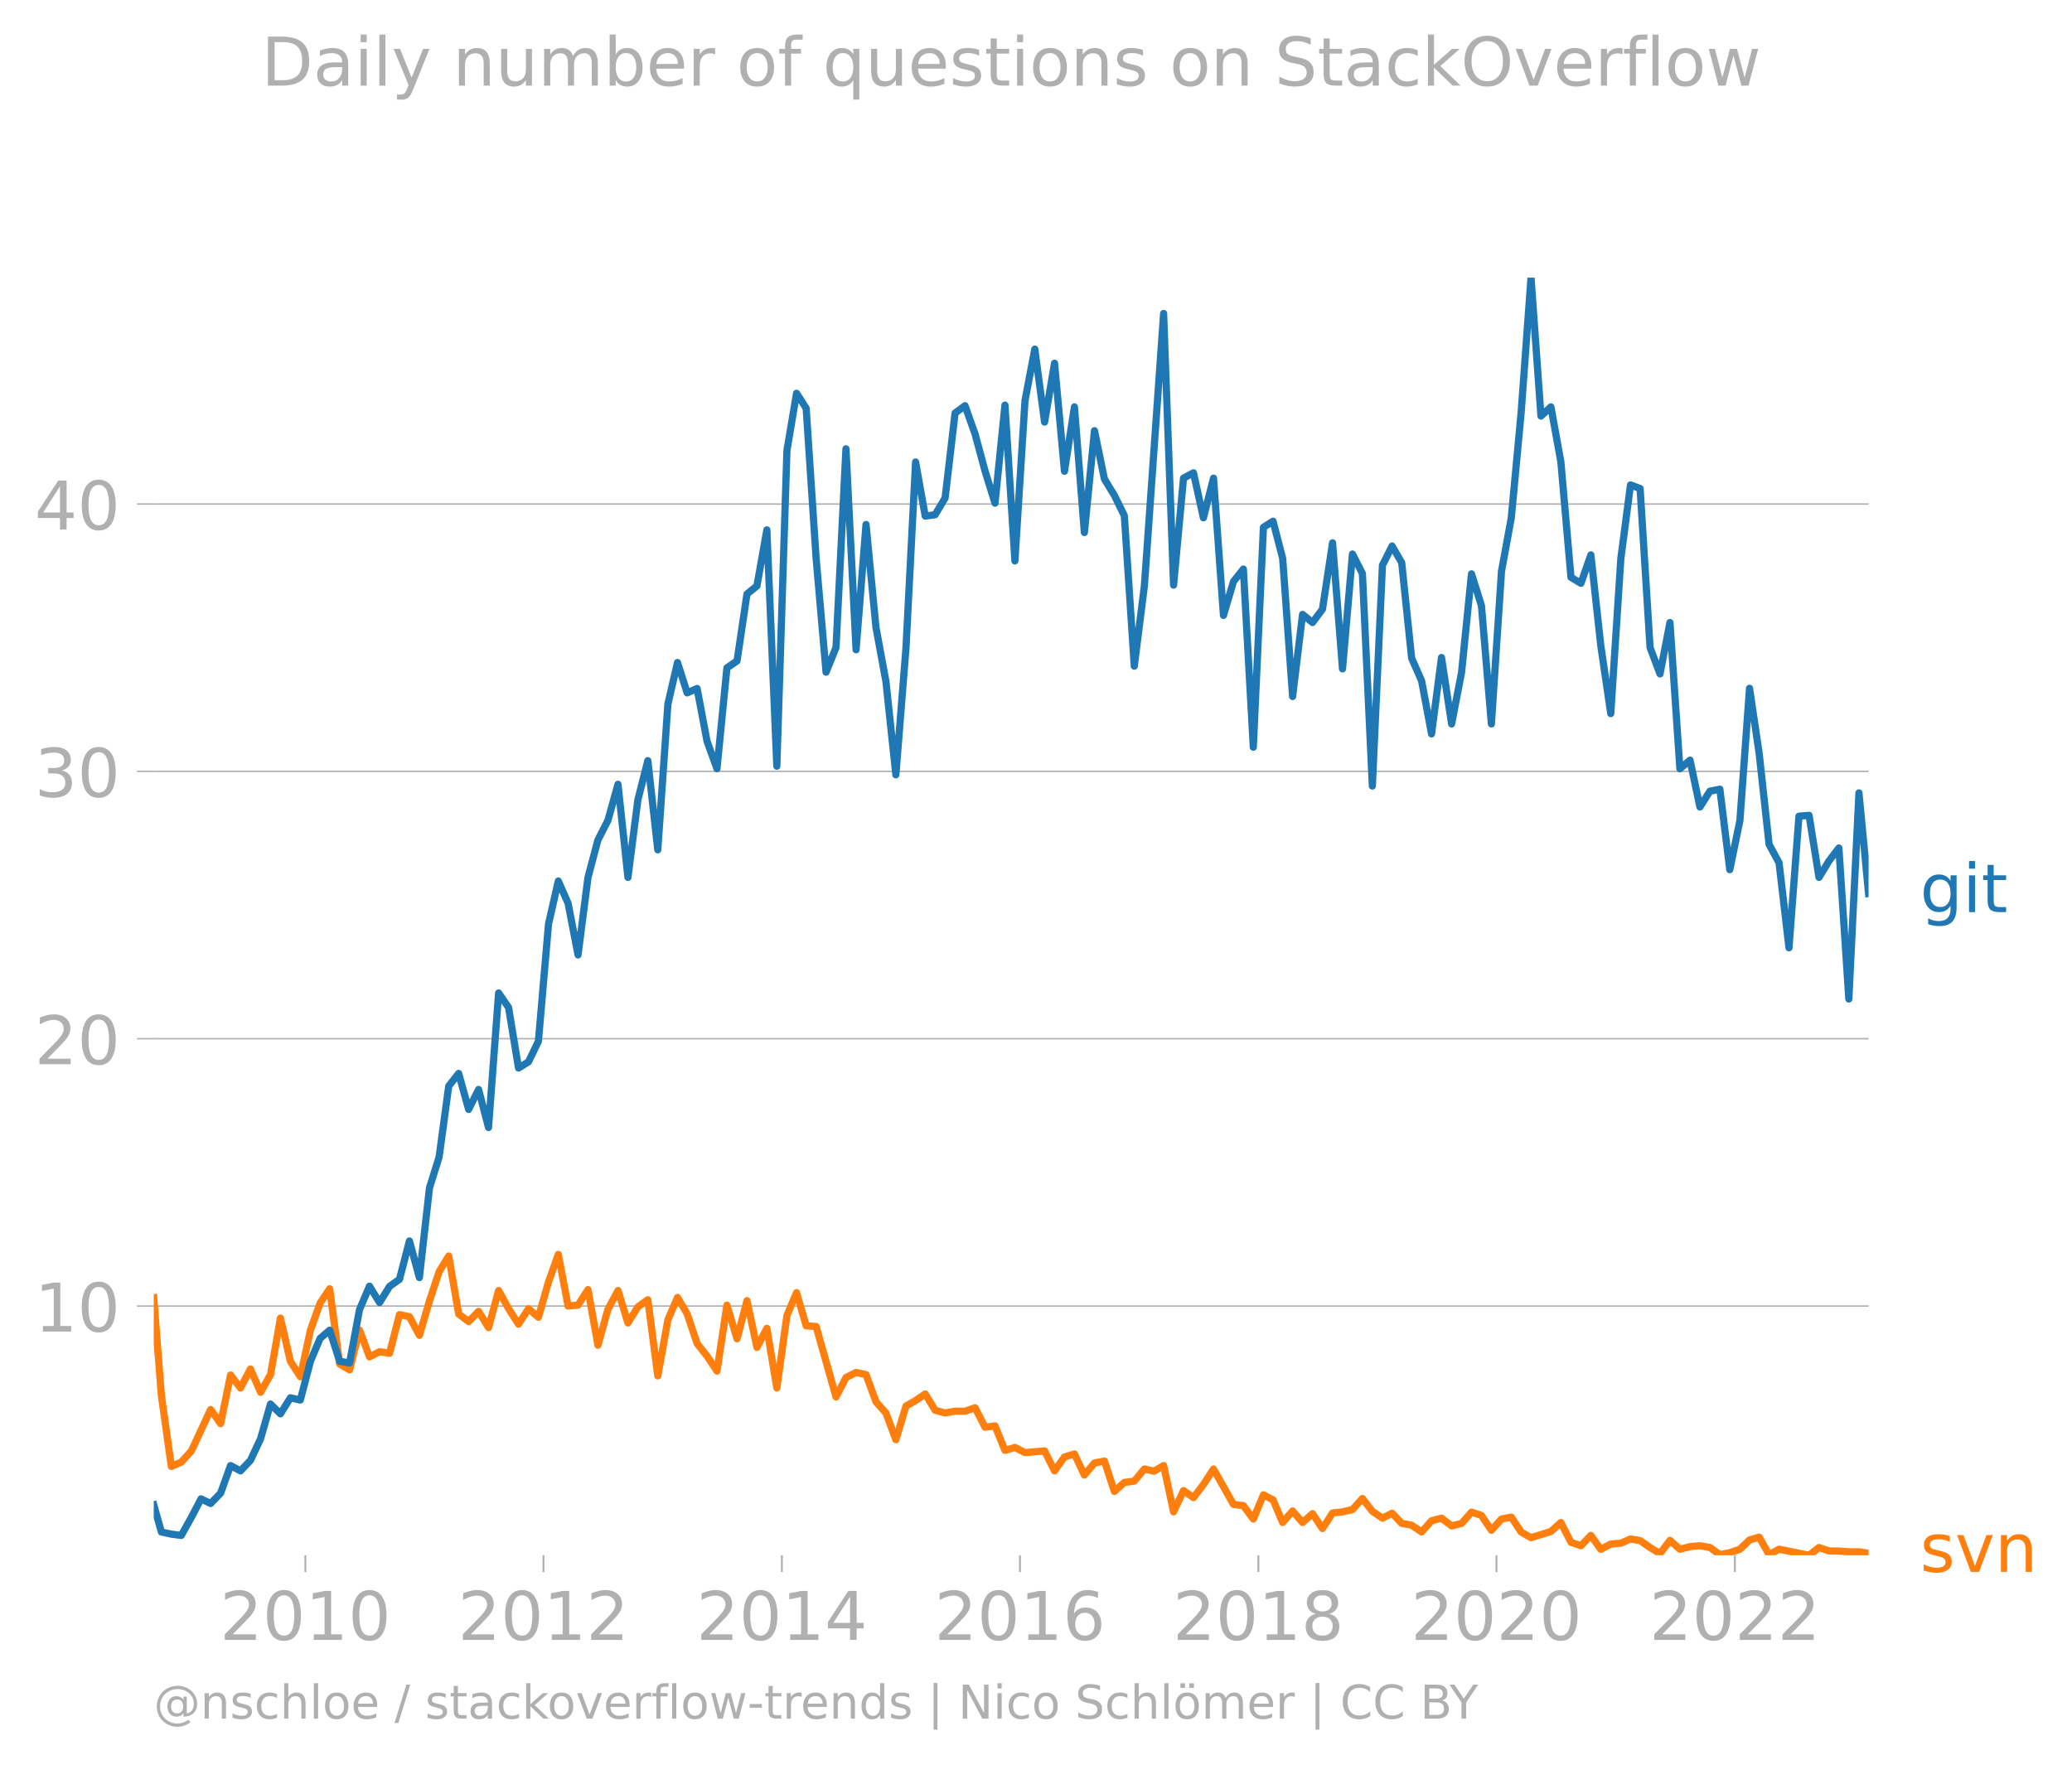
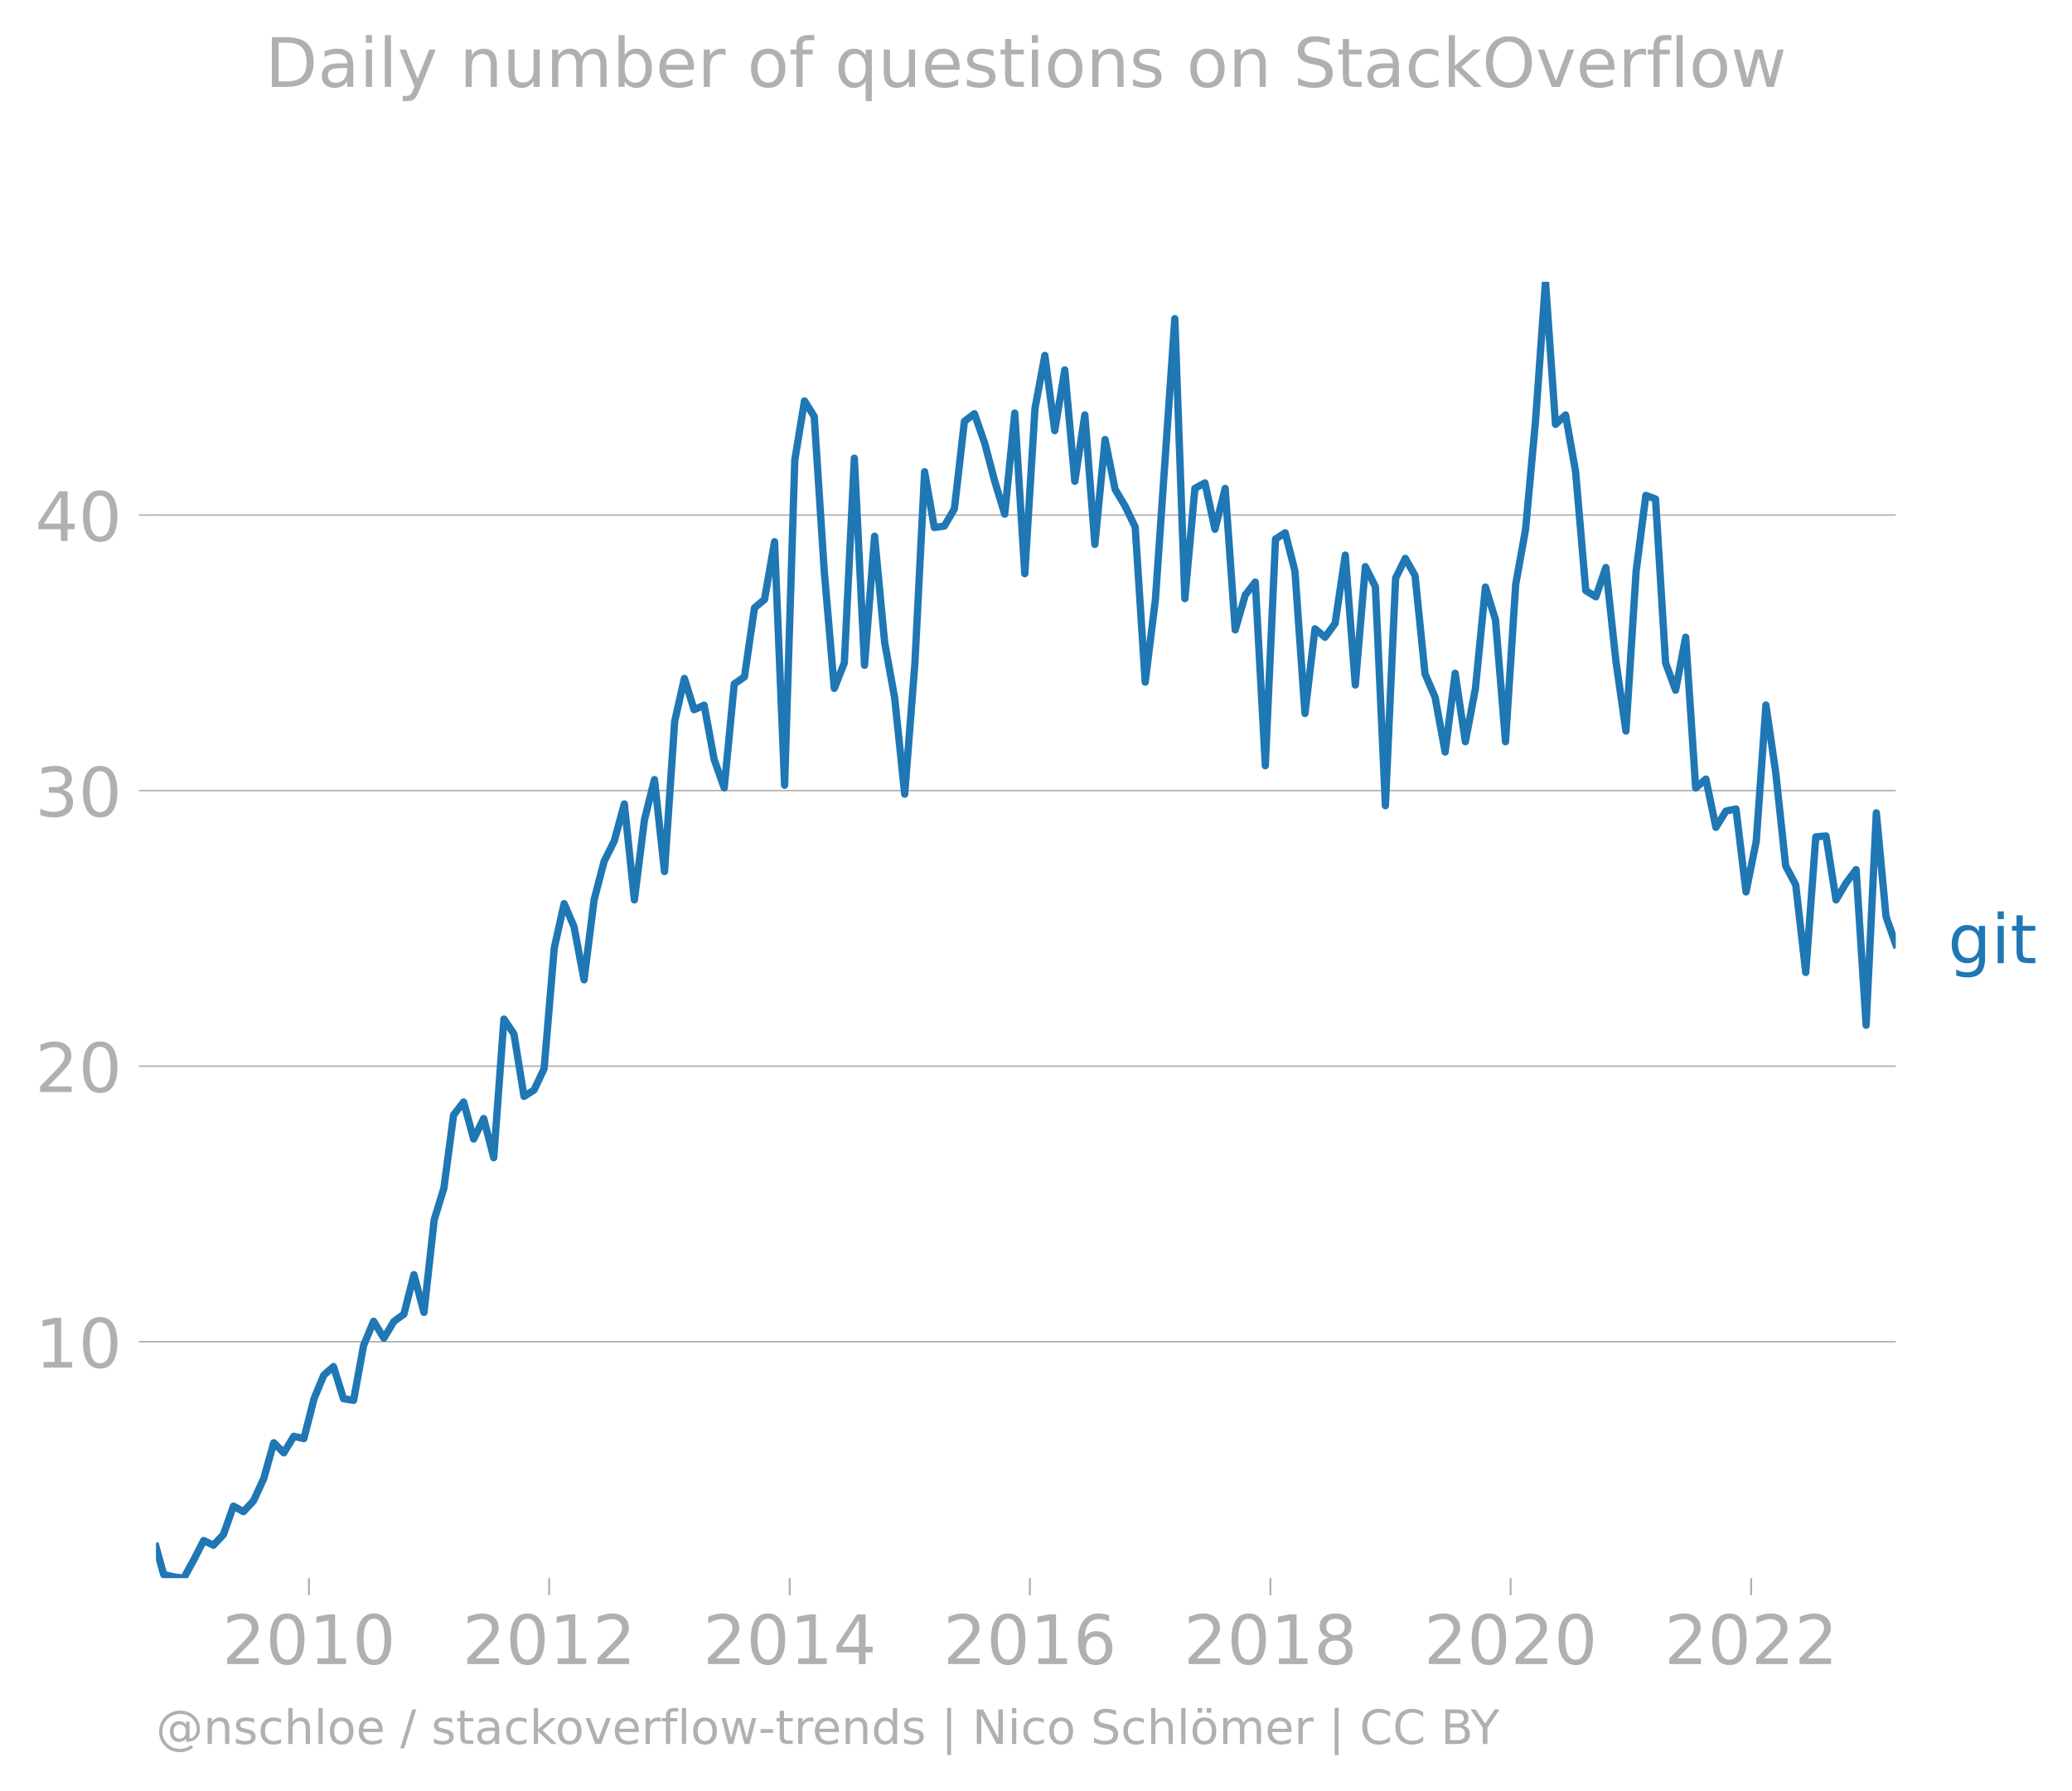
- <svg xmlns="http://www.w3.org/2000/svg" xmlns:xlink="http://www.w3.org/1999/xlink" width="575.334" height="489.969" viewBox="0 0 431.5 367.477">
+ <svg xmlns="http://www.w3.org/2000/svg" xmlns:xlink="http://www.w3.org/1999/xlink" width="567.086" height="489.969" viewBox="0 0 425.314 367.477">
  <defs>
    <style>*{stroke-linejoin:round;stroke-linecap:butt}</style>
  </defs>
  <g id="figure_1">
-     <path id="patch_1" d="M0 367.477h431.5V0H0v367.477z" style="fill:none" />
+     <path id="patch_1" d="M0 367.477h425.314V0H0v367.477z" style="fill:none" />
    <g id="axes_1">
      <path id="patch_2" d="M32.015 323.95h357.12V57.838H32.015V323.95z" style="fill:none" />
      <g id="matplotlib.axis_1">
        <g id="xtick_1">
          <g id="line2d_1">
            <defs>
-               <path id="m090ca77459" d="M0 0v3.5" style="stroke:#b0b0b0;stroke-width:.4" />
-             </defs>
-             <use xlink:href="#m090ca77459" x="63.598" y="323.95" style="fill:#b0b0b0;stroke:#b0b0b0;stroke-width:.4" />
-           </g>
-           <g id="text_1" style="fill:#b0b0b0" transform="matrix(.14 0 0 -.14 45.783 341.588)">
+               <path id="m855f70e298" d="M0 0v3.5" style="stroke:#b0b0b0;stroke-width:.4" />
+             </defs>
+             <use xlink:href="#m855f70e298" x="63.421" y="323.95" style="fill:#b0b0b0;stroke:#b0b0b0;stroke-width:.4" />
+           </g>
+           <g id="text_1" style="fill:#b0b0b0" transform="matrix(.14 0 0 -.14 45.606 341.588)">
            <defs>
              <path id="DejaVuSans-32" d="M1228 531h2203V0H469v531q359 372 979 998 621 627 780 809 303 340 423 576 121 236 121 464 0 372-261 606-261 235-680 235-297 0-627-103-329-103-704-313v638q381 153 712 231 332 78 607 78 725 0 1156-363 431-362 431-968 0-288-108-546-107-257-392-607-78-91-497-524-418-433-1181-1211z" transform="scale(.01563)" />
              <path id="DejaVuSans-30" d="M2034 4250q-487 0-733-480-245-479-245-1442 0-959 245-1439 246-480 733-480 491 0 736 480 246 480 246 1439 0 963-246 1442-245 480-736 480zm0 500q785 0 1199-621 414-620 414-1801 0-1178-414-1799Q2819-91 2034-91q-784 0-1198 620-414 621-414 1799 0 1181 414 1801 414 621 1198 621z" transform="scale(.01563)" />
              <path id="DejaVuSans-31" d="M794 531h1031v3560L703 3866v575l1116 225h631V531h1031V0H794v531z" transform="scale(.01563)" />
            </defs>
            <use xlink:href="#DejaVuSans-32" />
            <use xlink:href="#DejaVuSans-30" x="63.623" />
            <use xlink:href="#DejaVuSans-31" x="127.246" />
            <use xlink:href="#DejaVuSans-30" x="190.869" />
          </g>
        </g>
        <g id="xtick_2">
-           <use xlink:href="#m090ca77459" id="line2d_2" x="113.179" y="323.95" style="fill:#b0b0b0;stroke:#b0b0b0;stroke-width:.4" />
-           <g id="text_2" style="fill:#b0b0b0" transform="matrix(.14 0 0 -.14 95.364 341.588)">
+           <use xlink:href="#m855f70e298" id="line2d_2" x="112.726" y="323.95" style="fill:#b0b0b0;stroke:#b0b0b0;stroke-width:.4" />
+           <g id="text_2" style="fill:#b0b0b0" transform="matrix(.14 0 0 -.14 94.91 341.588)">
            <use xlink:href="#DejaVuSans-32" />
            <use xlink:href="#DejaVuSans-30" x="63.623" />
            <use xlink:href="#DejaVuSans-31" x="127.246" />
            <use xlink:href="#DejaVuSans-32" x="190.869" />
          </g>
        </g>
        <g id="xtick_3">
-           <use xlink:href="#m090ca77459" id="line2d_3" x="162.828" y="323.95" style="fill:#b0b0b0;stroke:#b0b0b0;stroke-width:.4" />
-           <g id="text_3" style="fill:#b0b0b0" transform="matrix(.14 0 0 -.14 145.013 341.588)">
+           <use xlink:href="#m855f70e298" id="line2d_3" x="162.098" y="323.95" style="fill:#b0b0b0;stroke:#b0b0b0;stroke-width:.4" />
+           <g id="text_3" style="fill:#b0b0b0" transform="matrix(.14 0 0 -.14 144.283 341.588)">
            <defs>
              <path id="DejaVuSans-34" d="M2419 4116 825 1625h1594v2491zm-166 550h794V1625h666v-525h-666V0h-628v1100H313v609l1940 2957z" transform="scale(.01563)" />
            </defs>
            <use xlink:href="#DejaVuSans-32" />
            <use xlink:href="#DejaVuSans-30" x="63.623" />
            <use xlink:href="#DejaVuSans-31" x="127.246" />
            <use xlink:href="#DejaVuSans-34" x="190.869" />
          </g>
        </g>
        <g id="xtick_4">
-           <use xlink:href="#m090ca77459" id="line2d_4" x="212.409" y="323.95" style="fill:#b0b0b0;stroke:#b0b0b0;stroke-width:.4" />
-           <g id="text_4" style="fill:#b0b0b0" transform="matrix(.14 0 0 -.14 194.594 341.588)">
+           <use xlink:href="#m855f70e298" id="line2d_4" x="211.402" y="323.95" style="fill:#b0b0b0;stroke:#b0b0b0;stroke-width:.4" />
+           <g id="text_4" style="fill:#b0b0b0" transform="matrix(.14 0 0 -.14 193.587 341.588)">
            <defs>
              <path id="DejaVuSans-36" d="M2113 2584q-425 0-674-291-248-290-248-796 0-503 248-796 249-292 674-292t673 292q248 293 248 796 0 506-248 796-248 291-673 291zm1253 1979v-575q-238 112-480 171-242 60-480 60-625 0-955-422-329-422-376-1275 184 272 462 417 279 145 613 145 703 0 1111-427 408-426 408-1160 0-719-425-1154Q2819-91 2113-91q-810 0-1238 620-428 621-428 1799 0 1106 525 1764t1409 658q238 0 480-47t505-140z" transform="scale(.01563)" />
            </defs>
            <use xlink:href="#DejaVuSans-32" />
            <use xlink:href="#DejaVuSans-30" x="63.623" />
            <use xlink:href="#DejaVuSans-31" x="127.246" />
            <use xlink:href="#DejaVuSans-36" x="190.869" />
          </g>
        </g>
        <g id="xtick_5">
-           <use xlink:href="#m090ca77459" id="line2d_5" x="262.058" y="323.95" style="fill:#b0b0b0;stroke:#b0b0b0;stroke-width:.4" />
-           <g id="text_5" style="fill:#b0b0b0" transform="matrix(.14 0 0 -.14 244.243 341.588)">
+           <use xlink:href="#m855f70e298" id="line2d_5" x="260.774" y="323.95" style="fill:#b0b0b0;stroke:#b0b0b0;stroke-width:.4" />
+           <g id="text_5" style="fill:#b0b0b0" transform="matrix(.14 0 0 -.14 242.96 341.588)">
            <defs>
              <path id="DejaVuSans-38" d="M2034 2216q-450 0-708-241-257-241-257-662 0-422 257-663 258-241 708-241t709 242q260 243 260 662 0 421-258 662-257 241-711 241zm-631 268q-406 100-633 378-226 279-226 679 0 559 398 884 399 325 1092 325 697 0 1094-325t397-884q0-400-227-679-226-278-629-378 456-106 710-416 255-309 255-755 0-679-414-1042Q2806-91 2034-91q-771 0-1186 362-414 363-414 1042 0 446 256 755 257 310 713 416zm-231 997q0-362 226-565 227-203 636-203 407 0 636 203 230 203 230 565 0 363-230 566-229 203-636 203-409 0-636-203-226-203-226-566z" transform="scale(.01563)" />
            </defs>
            <use xlink:href="#DejaVuSans-32" />
            <use xlink:href="#DejaVuSans-30" x="63.623" />
            <use xlink:href="#DejaVuSans-31" x="127.246" />
            <use xlink:href="#DejaVuSans-38" x="190.869" />
          </g>
        </g>
        <g id="xtick_6">
-           <use xlink:href="#m090ca77459" id="line2d_6" x="311.639" y="323.95" style="fill:#b0b0b0;stroke:#b0b0b0;stroke-width:.4" />
-           <g id="text_6" style="fill:#b0b0b0" transform="matrix(.14 0 0 -.14 293.824 341.588)">
+           <use xlink:href="#m855f70e298" id="line2d_6" x="310.079" y="323.95" style="fill:#b0b0b0;stroke:#b0b0b0;stroke-width:.4" />
+           <g id="text_6" style="fill:#b0b0b0" transform="matrix(.14 0 0 -.14 292.264 341.588)">
            <use xlink:href="#DejaVuSans-32" />
            <use xlink:href="#DejaVuSans-30" x="63.623" />
            <use xlink:href="#DejaVuSans-32" x="127.246" />
            <use xlink:href="#DejaVuSans-30" x="190.869" />
          </g>
        </g>
        <g id="xtick_7">
-           <use xlink:href="#m090ca77459" id="line2d_7" x="361.288" y="323.95" style="fill:#b0b0b0;stroke:#b0b0b0;stroke-width:.4" />
-           <g id="text_7" style="fill:#b0b0b0" transform="matrix(.14 0 0 -.14 343.473 341.588)">
+           <use xlink:href="#m855f70e298" id="line2d_7" x="359.451" y="323.95" style="fill:#b0b0b0;stroke:#b0b0b0;stroke-width:.4" />
+           <g id="text_7" style="fill:#b0b0b0" transform="matrix(.14 0 0 -.14 341.636 341.588)">
            <use xlink:href="#DejaVuSans-32" />
            <use xlink:href="#DejaVuSans-30" x="63.623" />
            <use xlink:href="#DejaVuSans-32" x="127.246" />
            <use xlink:href="#DejaVuSans-32" x="190.869" />
          </g>
        </g>
      </g>
      <g id="matplotlib.axis_2">
        <g id="ytick_1">
-           <path id="line2d_8" d="M32.015 272.037h357.12" clip-path="url(#p45c25e0146)" style="fill:none;stroke:#b0b0b0;stroke-width:.3;stroke-linecap:square" />
+           <path id="line2d_8" d="M32.015 275.415h357.12" clip-path="url(#p8bfc32a112)" style="fill:none;stroke:#b0b0b0;stroke-width:.3;stroke-linecap:square" />
          <g id="line2d_9">
            <defs>
-               <path id="m7aac6ea21d" d="M0 0h-3.5" style="stroke:#b0b0b0;stroke-width:.3" />
-             </defs>
-             <use xlink:href="#m7aac6ea21d" x="32.015" y="272.037" style="fill:#b0b0b0;stroke:#b0b0b0;stroke-width:.3" />
-           </g>
-           <g id="text_8" style="fill:#b0b0b0" transform="matrix(.14 0 0 -.14 7.2 277.356)">
+               <path id="m06ef817803" d="M0 0h-3.5" style="stroke:#b0b0b0;stroke-width:.3" />
+             </defs>
+             <use xlink:href="#m06ef817803" x="32.015" y="275.415" style="fill:#b0b0b0;stroke:#b0b0b0;stroke-width:.3" />
+           </g>
+           <g id="text_8" style="fill:#b0b0b0" transform="matrix(.14 0 0 -.14 7.2 280.734)">
            <use xlink:href="#DejaVuSans-31" />
            <use xlink:href="#DejaVuSans-30" x="63.623" />
          </g>
        </g>
        <g id="ytick_2">
-           <path id="line2d_10" d="M32.015 216.353h357.12" clip-path="url(#p45c25e0146)" style="fill:none;stroke:#b0b0b0;stroke-width:.3;stroke-linecap:square" />
-           <use xlink:href="#m7aac6ea21d" id="line2d_11" x="32.015" y="216.353" style="fill:#b0b0b0;stroke:#b0b0b0;stroke-width:.3" />
-           <g id="text_9" style="fill:#b0b0b0" transform="matrix(.14 0 0 -.14 7.2 221.672)">
+           <path id="line2d_10" d="M32.015 218.853h357.12" clip-path="url(#p8bfc32a112)" style="fill:none;stroke:#b0b0b0;stroke-width:.3;stroke-linecap:square" />
+           <use xlink:href="#m06ef817803" id="line2d_11" x="32.015" y="218.853" style="fill:#b0b0b0;stroke:#b0b0b0;stroke-width:.3" />
+           <g id="text_9" style="fill:#b0b0b0" transform="matrix(.14 0 0 -.14 7.2 224.172)">
            <use xlink:href="#DejaVuSans-32" />
            <use xlink:href="#DejaVuSans-30" x="63.623" />
          </g>
        </g>
        <g id="ytick_3">
-           <path id="line2d_12" d="M32.015 160.669h357.12" clip-path="url(#p45c25e0146)" style="fill:none;stroke:#b0b0b0;stroke-width:.3;stroke-linecap:square" />
-           <use xlink:href="#m7aac6ea21d" id="line2d_13" x="32.015" y="160.669" style="fill:#b0b0b0;stroke:#b0b0b0;stroke-width:.3" />
-           <g id="text_10" style="fill:#b0b0b0" transform="matrix(.14 0 0 -.14 7.2 165.987)">
+           <path id="line2d_12" d="M32.015 162.29h357.12" clip-path="url(#p8bfc32a112)" style="fill:none;stroke:#b0b0b0;stroke-width:.3;stroke-linecap:square" />
+           <use xlink:href="#m06ef817803" id="line2d_13" x="32.015" y="162.29" style="fill:#b0b0b0;stroke:#b0b0b0;stroke-width:.3" />
+           <g id="text_10" style="fill:#b0b0b0" transform="matrix(.14 0 0 -.14 7.2 167.61)">
            <defs>
              <path id="DejaVuSans-33" d="M2597 2516q453-97 707-404 255-306 255-756 0-690-475-1069Q2609-91 1734-91q-293 0-604 58T488 141v609q262-153 574-231 313-78 654-78 593 0 904 234t311 681q0 413-289 645-289 233-804 233h-544v519h569q465 0 712 186t247 536q0 359-255 551-254 193-729 193-260 0-557-57-297-56-653-174v562q360 100 674 150t592 50q719 0 1137-327 419-326 419-882 0-388-222-655t-631-370z" transform="scale(.01563)" />
            </defs>
            <use xlink:href="#DejaVuSans-33" />
            <use xlink:href="#DejaVuSans-30" x="63.623" />
          </g>
        </g>
        <g id="ytick_4">
-           <path id="line2d_14" d="M32.015 104.984h357.12" clip-path="url(#p45c25e0146)" style="fill:none;stroke:#b0b0b0;stroke-width:.3;stroke-linecap:square" />
-           <use xlink:href="#m7aac6ea21d" id="line2d_15" x="32.015" y="104.984" style="fill:#b0b0b0;stroke:#b0b0b0;stroke-width:.3" />
-           <g id="text_11" style="fill:#b0b0b0" transform="matrix(.14 0 0 -.14 7.2 110.303)">
+           <path id="line2d_14" d="M32.015 105.728h357.12" clip-path="url(#p8bfc32a112)" style="fill:none;stroke:#b0b0b0;stroke-width:.3;stroke-linecap:square" />
+           <use xlink:href="#m06ef817803" id="line2d_15" x="32.015" y="105.728" style="fill:#b0b0b0;stroke:#b0b0b0;stroke-width:.3" />
+           <g id="text_11" style="fill:#b0b0b0" transform="matrix(.14 0 0 -.14 7.2 111.046)">
            <use xlink:href="#DejaVuSans-34" />
            <use xlink:href="#DejaVuSans-30" x="63.623" />
          </g>
        </g>
      </g>
-       <path id="line2d_16" d="m32.015 270.297 1.596 20.422 2.072 14.73 2.071-.899 2.106-2.335 4.007-8.622 2.071 2.946 2.072-10.131 2.072 2.706 2.071-3.964L54.26 290l2.071-3.67 2.072-11.778 2.071 8.994 2.072 3.22 2.105-9.699 2.004-5.626 2.003-2.996 2.072 15.657 2.072 1.228 2.071-8.28 2.072 5.586 2.105-1.078 2.072.317 2.071-8.041 2.072.43 2.071 3.88 2.106-7.184 2.003-6.082 2.004-3.259 2.072 12.089 2.071 1.563 2.072-2.12 2.071 3.377 2.106-7.724 2.071 3.79 2.072 3.216 2.071-3.216 2.072 1.779 2.105-7.365 2.038-5.723 2.038 10.752 2.071-.185 2.072-3.227 2.071 11.58 2.072-7.449 2.105-3.952 2.072 6.76 2.071-3.347 2.072-1.479 2.071 15.85 2.106-11.676 2.003-4.664 2.004 3.406 2.072 6.18 2.071 2.622 2.072 3.131 2.071-13.73 2.106 7.006 2.071-7.94 2.072 9.737 2.071-3.982 2.072 12.424 2.105-15.089 2.004-4.76 2.004 6.916 2.071.138 4.143 14.663 2.072-4.023 2.105-1.078 2.072.46 2.071 5.647 2.072 2.335 2.072 5.569 2.105-7.006 2.004-1.148 2.003-1.367 2.072 3.395 2.071.557 2.072-.37 2.071.011 2.106-.718 2.071 4.047 2.072-.275 2.072 5.101 2.071-.61 2.106 1.077 4.075-.36 2.071 4.162 2.072-2.904 2.071-.622 2.072 4.394 2.105-2.514 2.072-.395 2.071 6.322 2.072-1.868 2.072-.287 2.105-2.515 2.004.456 2.003-1.174 2.072 9.646 2.071-4.437 2.072 1.467 2.071-2.725 2.106-3.233 4.143 7.365 2.072.263 2.071 2.79 2.106-5.03 2.003 1.034 2.004 4.715 2.071-2.395 2.072 2.395 2.071-1.838 2.072 3.095 2.106-3.233 2.071-.233 2.072-.485 2.071-2.3 2.072 2.659 2.105 1.437 2.004-1.033 2.003 2.11 2.072.396 2.072 1.4 2.071-2.328 2.072-.545 2.105 1.616 2.072-.514 2.071-2.36 2.072.689 2.071 3.084 2.106-2.336 2.037-.396 2.038 3.09 2.071 1.198 4.144-1.299 2.071-1.874 2.106 4.131 2.071.713 2.072-2.15 2.071 2.892 2.072-1.095 2.105-.18 2.004-.872 2.003.333 2.072 1.443 2.072 1.252 2.071-2.737 2.072 1.838 2.105-.538 2.072-.186 2.071.365 2.072 1.491 2.071-.413 2.106-.719 2.003-1.93 2.004-.584 2.072 3.646 2.071-1.132 6.249 1.258 2.071-1.61 2.072.712 2.071.03 2.072.15h2.105l2.004.314h0" clip-path="url(#p45c25e0146)" style="fill:none;stroke:#ff7f0e;stroke-width:1.5;stroke-linecap:square" />
-       <path id="line2d_17" d="m32.015 313.453 1.596 5.647 2.072.455 2.071.263 2.106-3.772 2.003-3.836 2.004.962 2.071-2.155 2.072-5.748 2.072 1.107 2.071-2.185 2.106-4.49 2.071-7.246 2.072 2.036 2.071-3.335 2.072.46 2.105-8.082 2.004-4.735 2.003-1.732 2.072 6.479 2.072.347 2.071-11.113 2.072-4.874 2.105 3.413 2.072-3.365 2.071-1.485 2.072-7.981 2.071 7.622 2.106-18.681 2.003-6.416 2.004-14.78 2.072-2.641 2.071 7.49 2.072-4.149 2.071 7.922 2.106-28.022 2.071 3.023 2.072 12.604 2.071-1.281 2.072-4.287 2.105-24.43 2.038-8.944 2.038 4.634 2.071 10.753 2.072-16.142 2.071-7.802 2.072-4.054 2.105-7.544 2.072 19.394 2.071-16.16 2.072-8.156 2.071 18.574 2.106-30.357 2.003-8.661 2.004 6.325 2.072-.916 2.071 10.976 2.072 5.73 2.071-20.999 2.106-1.437 2.071-13.945 2.072-1.682 2.071-11.682 2.072 49.224 2.105-65.744 2.004-11.932 2.004 3.13 2.071 31.262 2.072 23.704 2.071-5.143 2.072-41.38 2.105 41.853 2.072-26.088 2.071 21.418 2.072 11.25 2.072 19.466 2.105-26.405 2.004-38.748 2.003 11.265 2.072-.288 2.071-3.484 2.072-17.676 2.071-1.545 2.106 5.928 2.071 7.682 2.072 6.688 2.072-20.423 2.071 32.458 2.106-33.41 2.037-10.704 2.038 15.194 2.071-12.262 2.072 22.501 2.071-13.406 2.072 26.16 2.105-21.196L230 99.786l2.071 3.402 2.072 4.209 2.072 31.357 2.105-16.705 4.007-56.763 2.072 56.589 2.071-22.28 2.072-1.108 2.071 9.371 2.106-8.263 2.072 28.59 2.071-7.035 2.072-2.616 2.071 37.105 2.106-45.805 2.003-1.27 2.004 7.737 2.071 28.776 2.072-17.1 2.071 1.694 2.072-2.772 2.106-13.832 2.071 26.256 2.072-23.92 2.071 4.059 2.072 44.26 2.105-45.984 2.004-4.004 2.003 3.465 2.072 19.896 2.072 4.713 2.071 11.065 2.072-15.915 2.105 13.831 2.072-10.724 2.071-20.531 2.072 6.61 2.071 24.645 2.106-31.794 2.037-11.13 2.038-21.742 2.071-28.285 2.072 28.824 2.072-1.91 2.071 11.43 2.106 24.07 2.071 1.252 2.072-5.922 2.071 18.915 2.072 14.136 2.105-32.332 2.004-15.294 2.003.744 2.072 33.117 2.072 5.503 2.071-10.7 2.072 30.459 2.105-1.797 2.072 9.76 2.071-3.293 2.072-.42 2.071 16.766 2.106-10.239 2.003-27.54 2.004 13.53 2.072 18.992 2.071 3.82 2.072 17.711 2.071-27.41 2.106-.18 2.071 12.927 2.072-3.407 2.071-2.719 2.072 31.46 2.105-42.932 2.004 20.965h0" clip-path="url(#p45c25e0146)" style="fill:none;stroke:#1f77b4;stroke-width:1.5;stroke-linecap:square" />
-       <g id="text_12" style="fill:#1f77b4" transform="matrix(.14 0 0 -.14 399.849 189.987)">
+       <path id="line2d_16" d="m32.015 317.484 1.587 5.736 2.06.462 2.06.268 2.094-3.832 1.992-3.897 1.993.978 2.06-2.19 2.06-5.838 2.06 1.125 2.06-2.22 2.093-4.562 2.06-7.359 2.06 2.068 2.06-3.388 2.06.469 2.094-8.211 1.993-4.81 1.992-1.759 2.06 6.581 2.06.353 2.06-11.288 2.06-4.951 2.094 3.467 2.06-3.419 2.06-1.508 2.06-8.107 2.06 7.742 2.093-18.976 1.993-6.516 1.992-15.014 2.06-2.682 2.06 7.609 2.06-4.215 2.06 8.046 2.094-28.464 2.06 3.072 2.06 12.802 2.06-1.301 2.06-4.355 2.094-24.814 2.026-9.086 2.026 4.707 2.06 10.923 2.06-16.397 2.06-7.925 2.06-4.118 2.094-7.663 2.06 19.7 2.06-16.416 2.06-8.283 2.06 18.866 2.093-30.836 1.993-8.797 1.992 6.425 2.06-.93 2.06 11.148 2.06 5.82 2.06-21.33 2.094-1.459 2.06-14.165 2.06-1.709 2.06-11.866 2.06 50 2.094-66.78 1.992-12.12 1.993 3.18 2.06 31.754 2.06 24.078 2.06-5.224 2.06-42.033 2.093 42.513 2.06-26.499 2.06 21.755 2.06 11.428 2.06 19.773 2.094-26.822 1.992-39.359 1.993 11.443 2.06-.292 2.06-3.54 2.06-17.954 2.06-1.569 2.094 6.021 2.06 7.803 2.06 6.794 2.06-20.746 2.06 32.97 2.093-33.937 2.026-10.872 2.027 15.434 2.06-12.456 2.06 22.856 2.06-13.618 2.06 26.573 2.093-21.53 2.06 10.23 2.06 3.454 2.06 4.276 2.06 31.851 2.094-16.969 3.985-57.657 2.06 57.48 2.06-22.63 2.06-1.125 2.06 9.518 2.094-8.393 2.06 29.041 2.06-7.146 2.06-2.658 2.06 37.69 2.093-46.527 1.993-1.29 1.992 7.858 2.06 29.23 2.06-17.37 2.06 1.722 2.06-2.816 2.094-14.05 2.06 26.67 2.06-24.298 2.06 4.124 2.06 44.958 2.094-46.71 1.992-4.066 1.992 3.519 2.06 20.21 2.06 4.787 2.06 11.24 2.06-16.167 2.094 14.05 2.06-10.893 2.06-20.855 2.06 6.714 2.06 25.034 2.094-32.296 2.026-11.306 2.026-22.084 2.06-28.731 2.06 29.279 2.06-1.94 2.06 11.61 2.094 24.45 2.06 1.27 2.06-6.014 2.06 19.213 2.06 14.36 2.094-32.844 1.992-15.535 1.992.756 2.06 33.64 2.06 5.59 2.06-10.87 2.06 30.94 2.094-1.825 2.06 9.914 2.06-3.345 2.06-.426 2.06 17.03 2.094-10.4 1.992-27.976 1.993 13.743 2.06 19.293 2.06 3.88 2.06 17.99 2.06-27.843 2.093-.182 2.06 13.13 2.06-3.46 2.06-2.761 2.06 31.955 2.094-43.608 1.993 21.295 1.992 5.709h0" clip-path="url(#p8bfc32a112)" style="fill:none;stroke:#1f77b4;stroke-width:1.5;stroke-linecap:square" />
+       <g id="text_12" style="fill:#1f77b4" transform="matrix(.14 0 0 -.14 399.849 197.719)">
        <defs>
          <path id="DejaVuSans-67" d="M2906 1791q0 625-258 968-257 344-723 344-462 0-720-344-258-343-258-968 0-622 258-966t720-344q466 0 723 344 258 344 258 966zm575-1357q0-893-397-1329-396-436-1215-436-303 0-572 45t-522 139v559q253-137 500-202 247-66 503-66 566 0 847 295t281 892v285q-178-310-456-463T1784 0Q1141 0 747 490 353 981 353 1791q0 812 394 1302 394 491 1037 491 388 0 666-153t456-462v531h575V434z" transform="scale(.01563)" />
          <path id="DejaVuSans-69" d="M603 3500h575V0H603v3500zm0 1363h575v-729H603v729z" transform="scale(.01563)" />
          <path id="DejaVuSans-74" d="M1172 4494v-994h1184v-447H1172V1153q0-428 117-550t477-122h590V0h-590q-666 0-919 248-253 249-253 905v1900H172v447h422v994h578z" transform="scale(.01563)" />
        </defs>
        <use xlink:href="#DejaVuSans-67" />
        <use xlink:href="#DejaVuSans-69" x="63.477" />
        <use xlink:href="#DejaVuSans-74" x="91.26" />
      </g>
-       <g id="text_13" style="fill:#ff7f0e" transform="matrix(.14 0 0 -.14 399.849 327.409)">
-         <defs>
-           <path id="DejaVuSans-73" d="M2834 3397v-544q-243 125-506 187-262 63-544 63-428 0-642-131t-214-394q0-200 153-314t616-217l197-44q612-131 870-370t258-667q0-488-386-773Q2250-91 1575-91q-281 0-586 55T347 128v594q319-166 628-249 309-82 613-82 406 0 624 139 219 139 219 392 0 234-158 359-157 125-692 241l-200 47q-534 112-772 345-237 233-237 639 0 494 350 762 350 269 994 269 318 0 599-47 282-46 519-140z" transform="scale(.01563)" />
-           <path id="DejaVuSans-76" d="M191 3500h609L1894 563l1094 2937h609L2284 0h-781L191 3500z" transform="scale(.01563)" />
-           <path id="DejaVuSans-6e" d="M3513 2113V0h-575v2094q0 497-194 743-194 247-581 247-466 0-735-297-269-296-269-809V0H581v3500h578v-544q207 316 486 472 280 156 646 156 603 0 912-373 310-373 310-1098z" transform="scale(.01563)" />
-         </defs>
-         <use xlink:href="#DejaVuSans-73" />
-         <use xlink:href="#DejaVuSans-76" x="52.1" />
-         <use xlink:href="#DejaVuSans-6e" x="111.279" />
-       </g>
-       <g id="text_14" style="fill:#b0b0b0" transform="matrix(.09716 0 0 -.09716 32.015 357.986)">
+       <g id="text_13" style="fill:#b0b0b0" transform="matrix(.09716 0 0 -.09716 32.015 357.986)">
        <defs>
          <path id="DejaVuSans-40" d="M2381 1678q0-447 222-702 222-254 610-254 384 0 604 256 221 256 221 700 0 438-225 695-225 258-607 258-378 0-602-256-223-256-223-697zm1703-934q-187-241-429-355t-564-114q-538 0-874 389t-336 1014q0 625 337 1015 338 391 873 391 322 0 565-117 244-117 428-354v409h447V722q457 69 714 417 258 349 258 902 0 334-99 628-98 294-298 544-325 409-792 626t-1017 217q-384 0-738-102-353-101-653-301-490-319-767-836-276-517-276-1120 0-497 179-932 180-434 521-765 328-325 759-495 431-171 922-171 403 0 792 136t714 389l281-347q-390-303-851-464t-936-161q-578 0-1091 205-512 205-912 595Q841 78 631 592q-209 514-209 1105 0 569 212 1084 213 516 607 907 403 396 931 607t1119 211q662 0 1229-272 568-271 952-771 234-307 357-666 124-359 124-744 0-822-497-1297T4084 263v481z" transform="scale(.01563)" />
+           <path id="DejaVuSans-6e" d="M3513 2113V0h-575v2094q0 497-194 743-194 247-581 247-466 0-735-297-269-296-269-809V0H581v3500h578v-544q207 316 486 472 280 156 646 156 603 0 912-373 310-373 310-1098z" transform="scale(.01563)" />
+           <path id="DejaVuSans-73" d="M2834 3397v-544q-243 125-506 187-262 63-544 63-428 0-642-131t-214-394q0-200 153-314t616-217l197-44q612-131 870-370t258-667q0-488-386-773Q2250-91 1575-91q-281 0-586 55T347 128v594q319-166 628-249 309-82 613-82 406 0 624 139 219 139 219 392 0 234-158 359-157 125-692 241l-200 47q-534 112-772 345-237 233-237 639 0 494 350 762 350 269 994 269 318 0 599-47 282-46 519-140z" transform="scale(.01563)" />
          <path id="DejaVuSans-63" d="M3122 3366v-538q-244 135-489 202t-495 67q-560 0-870-355-309-354-309-995t309-996q310-354 870-354 250 0 495 67t489 202V134Q2881 22 2623-34q-257-57-548-57-791 0-1257 497-465 497-465 1341 0 856 470 1346 471 491 1290 491 265 0 518-55 253-54 491-163z" transform="scale(.01563)" />
          <path id="DejaVuSans-68" d="M3513 2113V0h-575v2094q0 497-194 743-194 247-581 247-466 0-735-297-269-296-269-809V0H581v4863h578V2956q207 316 486 472 280 156 646 156 603 0 912-373 310-373 310-1098z" transform="scale(.01563)" />
          <path id="DejaVuSans-6c" d="M603 4863h575V0H603v4863z" transform="scale(.01563)" />
          <path id="DejaVuSans-6f" d="M1959 3097q-462 0-731-361t-269-989q0-628 267-989 268-361 733-361 460 0 728 362 269 363 269 988 0 622-269 986-268 364-728 364zm0 487q750 0 1178-488 429-487 429-1349 0-859-429-1349Q2709-91 1959-91q-753 0-1180 489-426 490-426 1349 0 862 426 1349 427 488 1180 488z" transform="scale(.01563)" />
          <path id="DejaVuSans-65" d="M3597 1894v-281H953q38-594 358-905t892-311q331 0 642 81t618 244V178Q3153 47 2828-22t-659-69q-838 0-1327 487-489 488-489 1320 0 859 464 1363 464 505 1252 505 706 0 1117-455 411-454 411-1235zm-575 169q-6 471-264 752-258 282-683 282-481 0-770-272t-333-766l2050 4z" transform="scale(.01563)" />
          <path id="DejaVuSans-2f" d="M1625 4666h531L531-594H0l1625 5260z" transform="scale(.01563)" />
          <path id="DejaVuSans-61" d="M2194 1759q-697 0-966-159t-269-544q0-306 202-486 202-179 548-179 479 0 768 339t289 901v128h-572zm1147 238V0h-575v531q-197-318-491-470T1556-91q-537 0-855 302-317 302-317 808 0 590 395 890 396 300 1180 300h807v57q0 397-261 614t-733 217q-300 0-585-72-284-72-546-216v532q315 122 612 182 297 61 578 61 760 0 1135-394 375-393 375-1193z" transform="scale(.01563)" />
          <path id="DejaVuSans-6b" d="M581 4863h578V1991l1716 1509h734L1753 1863 3688 0h-750L1159 1709V0H581v4863z" transform="scale(.01563)" />
+           <path id="DejaVuSans-76" d="M191 3500h609L1894 563l1094 2937h609L2284 0h-781L191 3500z" transform="scale(.01563)" />
          <path id="DejaVuSans-72" d="M2631 2963q-97 56-211 82-114 27-251 27-488 0-749-317t-261-911V0H581v3500h578v-544q182 319 472 473 291 155 707 155 59 0 131-8 72-7 159-23l3-590z" transform="scale(.01563)" />
          <path id="DejaVuSans-66" d="M2375 4863v-479h-550q-309 0-430-125-120-125-120-450v-309h947v-447h-947V0H697v3053H147v447h550v244q0 584 272 851 272 268 862 268h544z" transform="scale(.01563)" />
          <path id="DejaVuSans-77" d="M269 3500h575l719-2731 715 2731h678l719-2731 716 2731h575L4050 0h-678l-753 2869L1863 0h-679L269 3500z" transform="scale(.01563)" />
          <path id="DejaVuSans-2d" d="M313 2009h1684v-512H313v512z" transform="scale(.01563)" />
          <path id="DejaVuSans-64" d="M2906 2969v1894h575V0h-575v525q-181-312-458-464-276-152-664-152-634 0-1033 506-398 507-398 1332t398 1331q399 506 1033 506 388 0 664-152 277-151 458-463zM947 1747q0-634 261-995t717-361q456 0 718 361 263 361 263 995t-263 995q-262 361-718 361t-717-361q-261-361-261-995z" transform="scale(.01563)" />
          <path id="DejaVuSans-7c" d="M1344 4891v-6400H813v6400h531z" transform="scale(.01563)" />
          <path id="DejaVuSans-4e" d="M628 4666h850L3547 763v3903h612V0h-850L1241 3903V0H628v4666z" transform="scale(.01563)" />
          <path id="DejaVuSans-53" d="M3425 4513v-616q-359 172-678 256-319 85-616 85-515 0-795-200t-280-569q0-310 186-468 186-157 705-254l381-78q706-135 1042-474t336-907q0-679-455-1029Q2797-91 1919-91q-331 0-705 75-373 75-773 222v650q384-215 753-325 369-109 725-109 540 0 834 212 294 213 294 607 0 343-211 537t-692 291l-385 75q-706 140-1022 440-315 300-315 835 0 619 436 975t1201 356q329 0 669-60 341-59 697-177z" transform="scale(.01563)" />
          <path id="DejaVuSans-f6" d="M1959 3097q-462 0-731-361t-269-989q0-628 267-989 268-361 733-361 460 0 728 362 269 363 269 988 0 622-269 986-268 364-728 364zm0 487q750 0 1178-488 429-487 429-1349 0-859-429-1349Q2709-91 1959-91q-753 0-1180 489-426 490-426 1349 0 862 426 1349 427 488 1180 488zm295 1266h634v-631h-634v631zm-1222 0h634v-631h-634v631z" transform="scale(.01563)" />
          <path id="DejaVuSans-6d" d="M3328 2828q216 388 516 572t706 184q547 0 844-383 297-382 297-1088V0h-578v2094q0 503-179 746-178 244-543 244-447 0-707-297-259-296-259-809V0h-578v2094q0 506-178 748t-550 242q-441 0-701-298-259-298-259-808V0H581v3500h578v-544q197 322 472 475t653 153q382 0 649-194 267-193 395-562z" transform="scale(.01563)" />
          <path id="DejaVuSans-43" d="M4122 4306v-665q-319 297-680 443-361 147-767 147-800 0-1225-489t-425-1414q0-922 425-1411t1225-489q406 0 767 147t680 444V359q-331-225-702-338-370-112-782-112-1060 0-1670 648-609 649-609 1771 0 1125 609 1773 610 649 1670 649 418 0 788-111 371-111 696-333z" transform="scale(.01563)" />
          <path id="DejaVuSans-42" d="M1259 2228V519h1013q509 0 754 211 246 211 246 645 0 438-246 645-245 208-754 208H1259zm0 1919V2741h935q462 0 688 173 227 174 227 530 0 353-227 528-226 175-688 175h-935zm-631 519h1613q722 0 1112-300 391-300 391-853 0-429-200-682t-588-315q466-100 724-418 258-317 258-792 0-625-425-966Q3088 0 2303 0H628v4666z" transform="scale(.01563)" />
          <path id="DejaVuSans-59" d="M-13 4666h679l1293-1919 1285 1919h678L2272 2222V0h-634v2222L-13 4666z" transform="scale(.01563)" />
        </defs>
        <use xlink:href="#DejaVuSans-40" />
        <use xlink:href="#DejaVuSans-6e" x="100" />
        <use xlink:href="#DejaVuSans-73" x="163.379" />
        <use xlink:href="#DejaVuSans-63" x="215.479" />
        <use xlink:href="#DejaVuSans-68" x="270.459" />
        <use xlink:href="#DejaVuSans-6c" x="333.838" />
        <use xlink:href="#DejaVuSans-6f" x="361.621" />
        <use xlink:href="#DejaVuSans-65" x="422.803" />
        <use xlink:href="#DejaVuSans-20" x="484.326" />
        <use xlink:href="#DejaVuSans-2f" x="516.113" />
        <use xlink:href="#DejaVuSans-20" x="549.805" />
        <use xlink:href="#DejaVuSans-73" x="581.592" />
        <use xlink:href="#DejaVuSans-74" x="633.691" />
        <use xlink:href="#DejaVuSans-61" x="672.9" />
        <use xlink:href="#DejaVuSans-63" x="734.18" />
        <use xlink:href="#DejaVuSans-6b" x="789.16" />
        <use xlink:href="#DejaVuSans-6f" x="843.445" />
        <use xlink:href="#DejaVuSans-76" x="904.627" />
        <use xlink:href="#DejaVuSans-65" x="963.807" />
        <use xlink:href="#DejaVuSans-72" x="1025.33" />
        <use xlink:href="#DejaVuSans-66" x="1066.443" />
        <use xlink:href="#DejaVuSans-6c" x="1101.648" />
        <use xlink:href="#DejaVuSans-6f" x="1129.432" />
        <use xlink:href="#DejaVuSans-77" x="1190.613" />
        <use xlink:href="#DejaVuSans-2d" x="1272.4" />
        <use xlink:href="#DejaVuSans-74" x="1308.484" />
        <use xlink:href="#DejaVuSans-72" x="1347.693" />
        <use xlink:href="#DejaVuSans-65" x="1386.557" />
        <use xlink:href="#DejaVuSans-6e" x="1448.08" />
        <use xlink:href="#DejaVuSans-64" x="1511.459" />
        <use xlink:href="#DejaVuSans-73" x="1574.936" />
        <use xlink:href="#DejaVuSans-20" x="1627.035" />
        <use xlink:href="#DejaVuSans-7c" x="1658.822" />
        <use xlink:href="#DejaVuSans-20" x="1692.514" />
        <use xlink:href="#DejaVuSans-4e" x="1724.301" />
        <use xlink:href="#DejaVuSans-69" x="1799.105" />
        <use xlink:href="#DejaVuSans-63" x="1826.889" />
        <use xlink:href="#DejaVuSans-6f" x="1881.869" />
        <use xlink:href="#DejaVuSans-20" x="1943.051" />
        <use xlink:href="#DejaVuSans-53" x="1974.838" />
        <use xlink:href="#DejaVuSans-63" x="2038.314" />
        <use xlink:href="#DejaVuSans-68" x="2093.295" />
        <use xlink:href="#DejaVuSans-6c" x="2156.674" />
        <use xlink:href="#DejaVuSans-f6" x="2184.457" />
        <use xlink:href="#DejaVuSans-6d" x="2245.639" />
        <use xlink:href="#DejaVuSans-65" x="2343.051" />
        <use xlink:href="#DejaVuSans-72" x="2404.574" />
        <use xlink:href="#DejaVuSans-20" x="2445.688" />
        <use xlink:href="#DejaVuSans-7c" x="2477.475" />
        <use xlink:href="#DejaVuSans-20" x="2511.166" />
        <use xlink:href="#DejaVuSans-43" x="2542.953" />
        <use xlink:href="#DejaVuSans-43" x="2612.777" />
        <use xlink:href="#DejaVuSans-20" x="2682.602" />
        <use xlink:href="#DejaVuSans-42" x="2714.389" />
        <use xlink:href="#DejaVuSans-59" x="2777.492" />
      </g>
-       <g id="text_15" style="fill:#b0b0b0" transform="matrix(.14 0 0 -.14 54.43 17.838)">
+       <g id="text_14" style="fill:#b0b0b0" transform="matrix(.14 0 0 -.14 54.43 17.838)">
        <defs>
          <path id="DejaVuSans-44" d="M1259 4147V519h763q966 0 1414 437 448 438 448 1382 0 937-448 1373t-1414 436h-763zm-631 519h1297q1356 0 1990-564 635-564 635-1764 0-1207-638-1773Q3275 0 1925 0H628v4666z" transform="scale(.01563)" />
          <path id="DejaVuSans-79" d="M2059-325q-243-625-475-815-231-191-618-191H506v481h338q237 0 368 113 132 112 291 531l103 262L191 3500h609L1894 763l1094 2737h609L2059-325z" transform="scale(.01563)" />
          <path id="DejaVuSans-75" d="M544 1381v2119h575V1403q0-497 193-746 194-248 582-248 465 0 735 297 271 297 271 810v1984h575V0h-575v538q-209-319-486-474-276-155-642-155-603 0-916 375-312 375-312 1097zm1447 2203z" transform="scale(.01563)" />
          <path id="DejaVuSans-62" d="M3116 1747q0 634-261 995t-717 361q-457 0-718-361t-261-995q0-634 261-995t718-361q456 0 717 361t261 995zM1159 2969q182 312 458 463 277 152 661 152 638 0 1036-506 399-506 399-1331T3314 415Q2916-91 2278-91q-384 0-661 152-276 152-458 464V0H581v4863h578V2969z" transform="scale(.01563)" />
          <path id="DejaVuSans-71" d="M947 1747q0-634 261-995t717-361q456 0 718 361 263 361 263 995t-263 995q-262 361-718 361t-717-361q-261-361-261-995zM2906 525q-181-312-458-464-276-152-664-152-634 0-1033 506-398 507-398 1332t398 1331q399 506 1033 506 388 0 664-152 277-151 458-463v531h575v-4831h-575V525z" transform="scale(.01563)" />
          <path id="DejaVuSans-4f" d="M2522 4238q-688 0-1093-513-404-512-404-1397 0-881 404-1394 405-512 1093-512 687 0 1089 512 402 513 402 1394 0 885-402 1397-402 513-1089 513zm0 512q981 0 1568-658 588-658 588-1764 0-1103-588-1761Q3503-91 2522-91q-984 0-1574 656-589 657-589 1763t589 1764q590 658 1574 658z" transform="scale(.01563)" />
        </defs>
        <use xlink:href="#DejaVuSans-44" />
        <use xlink:href="#DejaVuSans-61" x="77.002" />
        <use xlink:href="#DejaVuSans-69" x="138.281" />
        <use xlink:href="#DejaVuSans-6c" x="166.064" />
        <use xlink:href="#DejaVuSans-79" x="193.848" />
        <use xlink:href="#DejaVuSans-20" x="253.027" />
        <use xlink:href="#DejaVuSans-6e" x="284.814" />
        <use xlink:href="#DejaVuSans-75" x="348.193" />
        <use xlink:href="#DejaVuSans-6d" x="411.572" />
        <use xlink:href="#DejaVuSans-62" x="508.984" />
        <use xlink:href="#DejaVuSans-65" x="572.461" />
        <use xlink:href="#DejaVuSans-72" x="633.984" />
        <use xlink:href="#DejaVuSans-20" x="675.098" />
        <use xlink:href="#DejaVuSans-6f" x="706.885" />
        <use xlink:href="#DejaVuSans-66" x="768.066" />
        <use xlink:href="#DejaVuSans-20" x="803.271" />
        <use xlink:href="#DejaVuSans-71" x="835.059" />
        <use xlink:href="#DejaVuSans-75" x="898.535" />
        <use xlink:href="#DejaVuSans-65" x="961.914" />
        <use xlink:href="#DejaVuSans-73" x="1023.438" />
        <use xlink:href="#DejaVuSans-74" x="1075.537" />
        <use xlink:href="#DejaVuSans-69" x="1114.746" />
        <use xlink:href="#DejaVuSans-6f" x="1142.529" />
        <use xlink:href="#DejaVuSans-6e" x="1203.711" />
        <use xlink:href="#DejaVuSans-73" x="1267.09" />
        <use xlink:href="#DejaVuSans-20" x="1319.189" />
        <use xlink:href="#DejaVuSans-6f" x="1350.977" />
        <use xlink:href="#DejaVuSans-6e" x="1412.158" />
        <use xlink:href="#DejaVuSans-20" x="1475.537" />
        <use xlink:href="#DejaVuSans-53" x="1507.324" />
        <use xlink:href="#DejaVuSans-74" x="1570.801" />
        <use xlink:href="#DejaVuSans-61" x="1610.01" />
        <use xlink:href="#DejaVuSans-63" x="1671.289" />
        <use xlink:href="#DejaVuSans-6b" x="1726.27" />
        <use xlink:href="#DejaVuSans-4f" x="1784.18" />
        <use xlink:href="#DejaVuSans-76" x="1862.891" />
        <use xlink:href="#DejaVuSans-65" x="1922.07" />
        <use xlink:href="#DejaVuSans-72" x="1983.594" />
        <use xlink:href="#DejaVuSans-66" x="2024.707" />
        <use xlink:href="#DejaVuSans-6c" x="2059.912" />
        <use xlink:href="#DejaVuSans-6f" x="2087.695" />
        <use xlink:href="#DejaVuSans-77" x="2148.877" />
      </g>
    </g>
  </g>
  <defs>
-     <clipPath id="p45c25e0146">
+     <clipPath id="p8bfc32a112">
      <path d="M32.015 57.838h357.12V323.95H32.015z" />
    </clipPath>
  </defs>
</svg>
